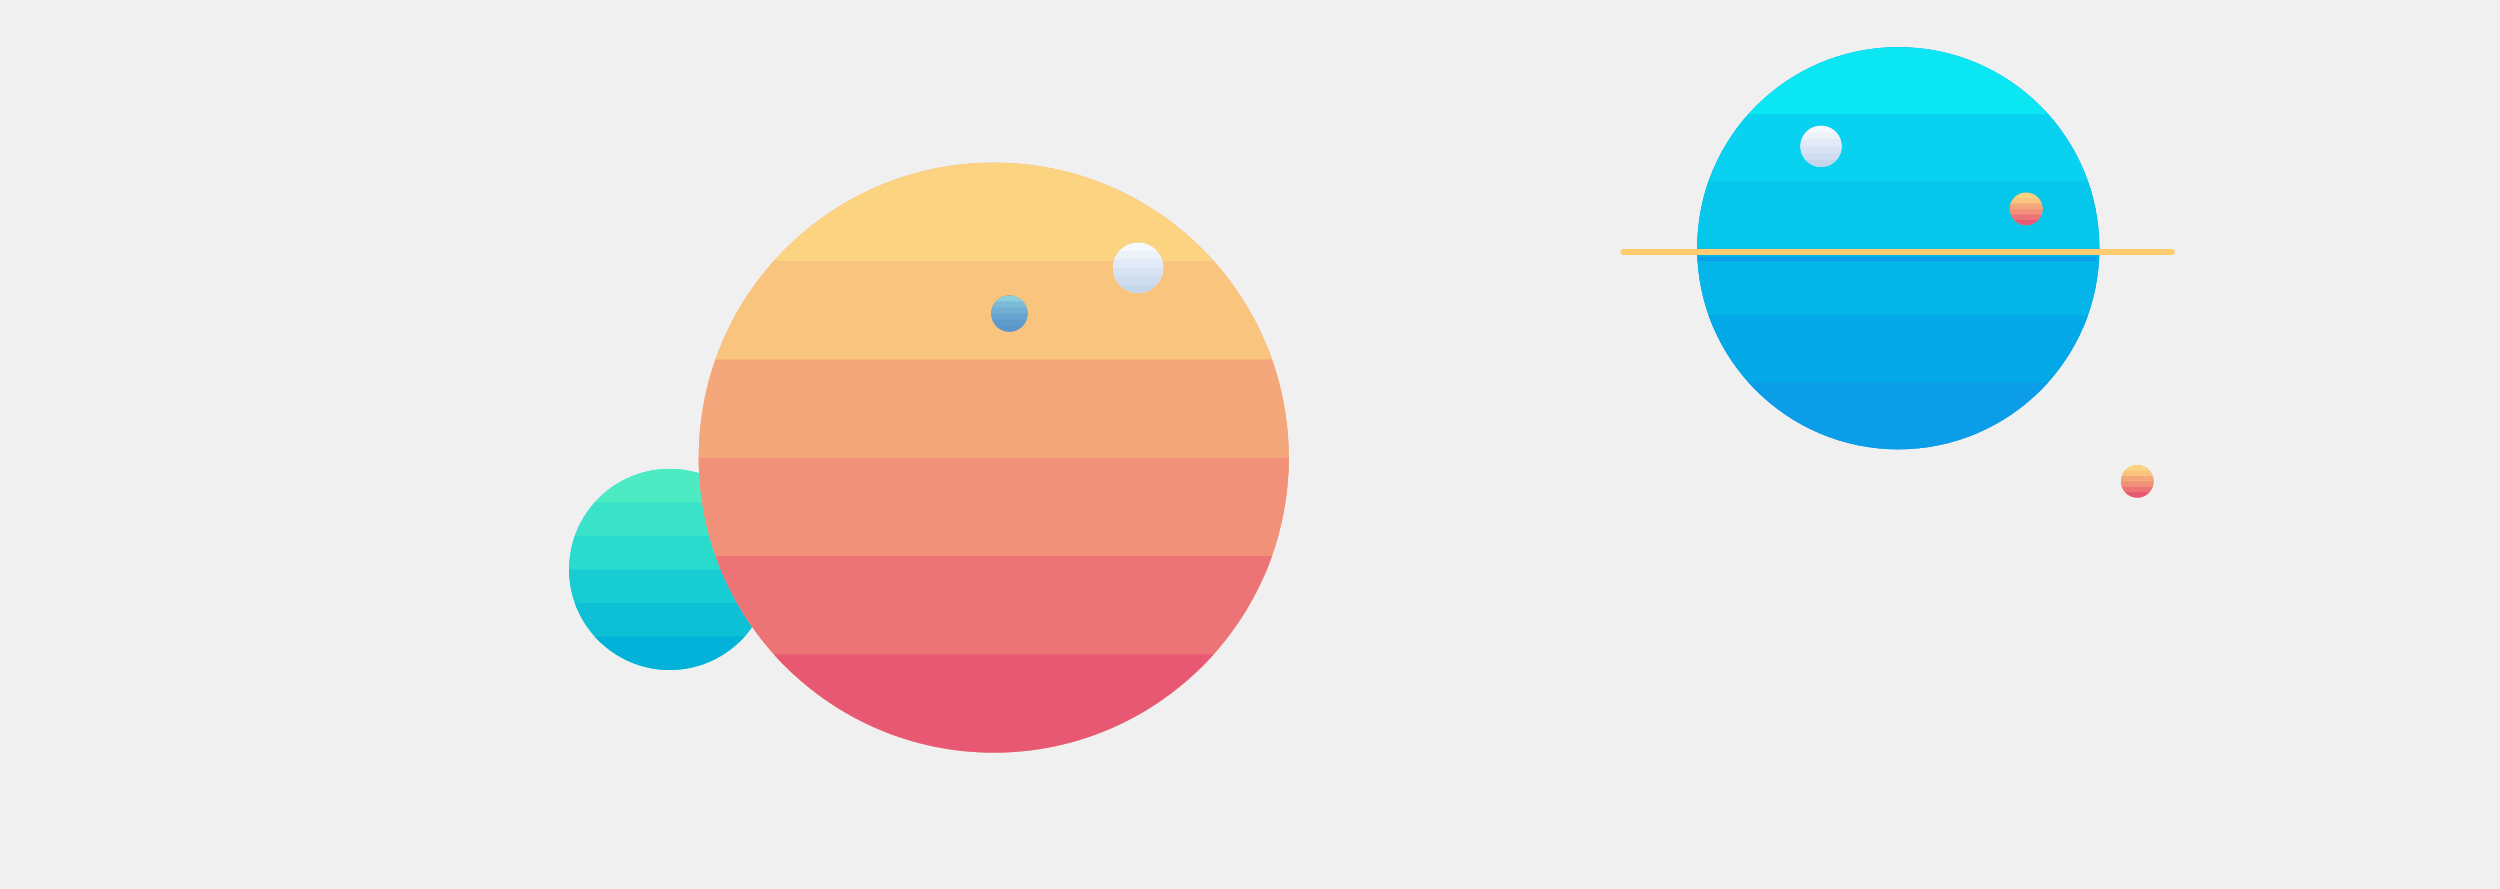
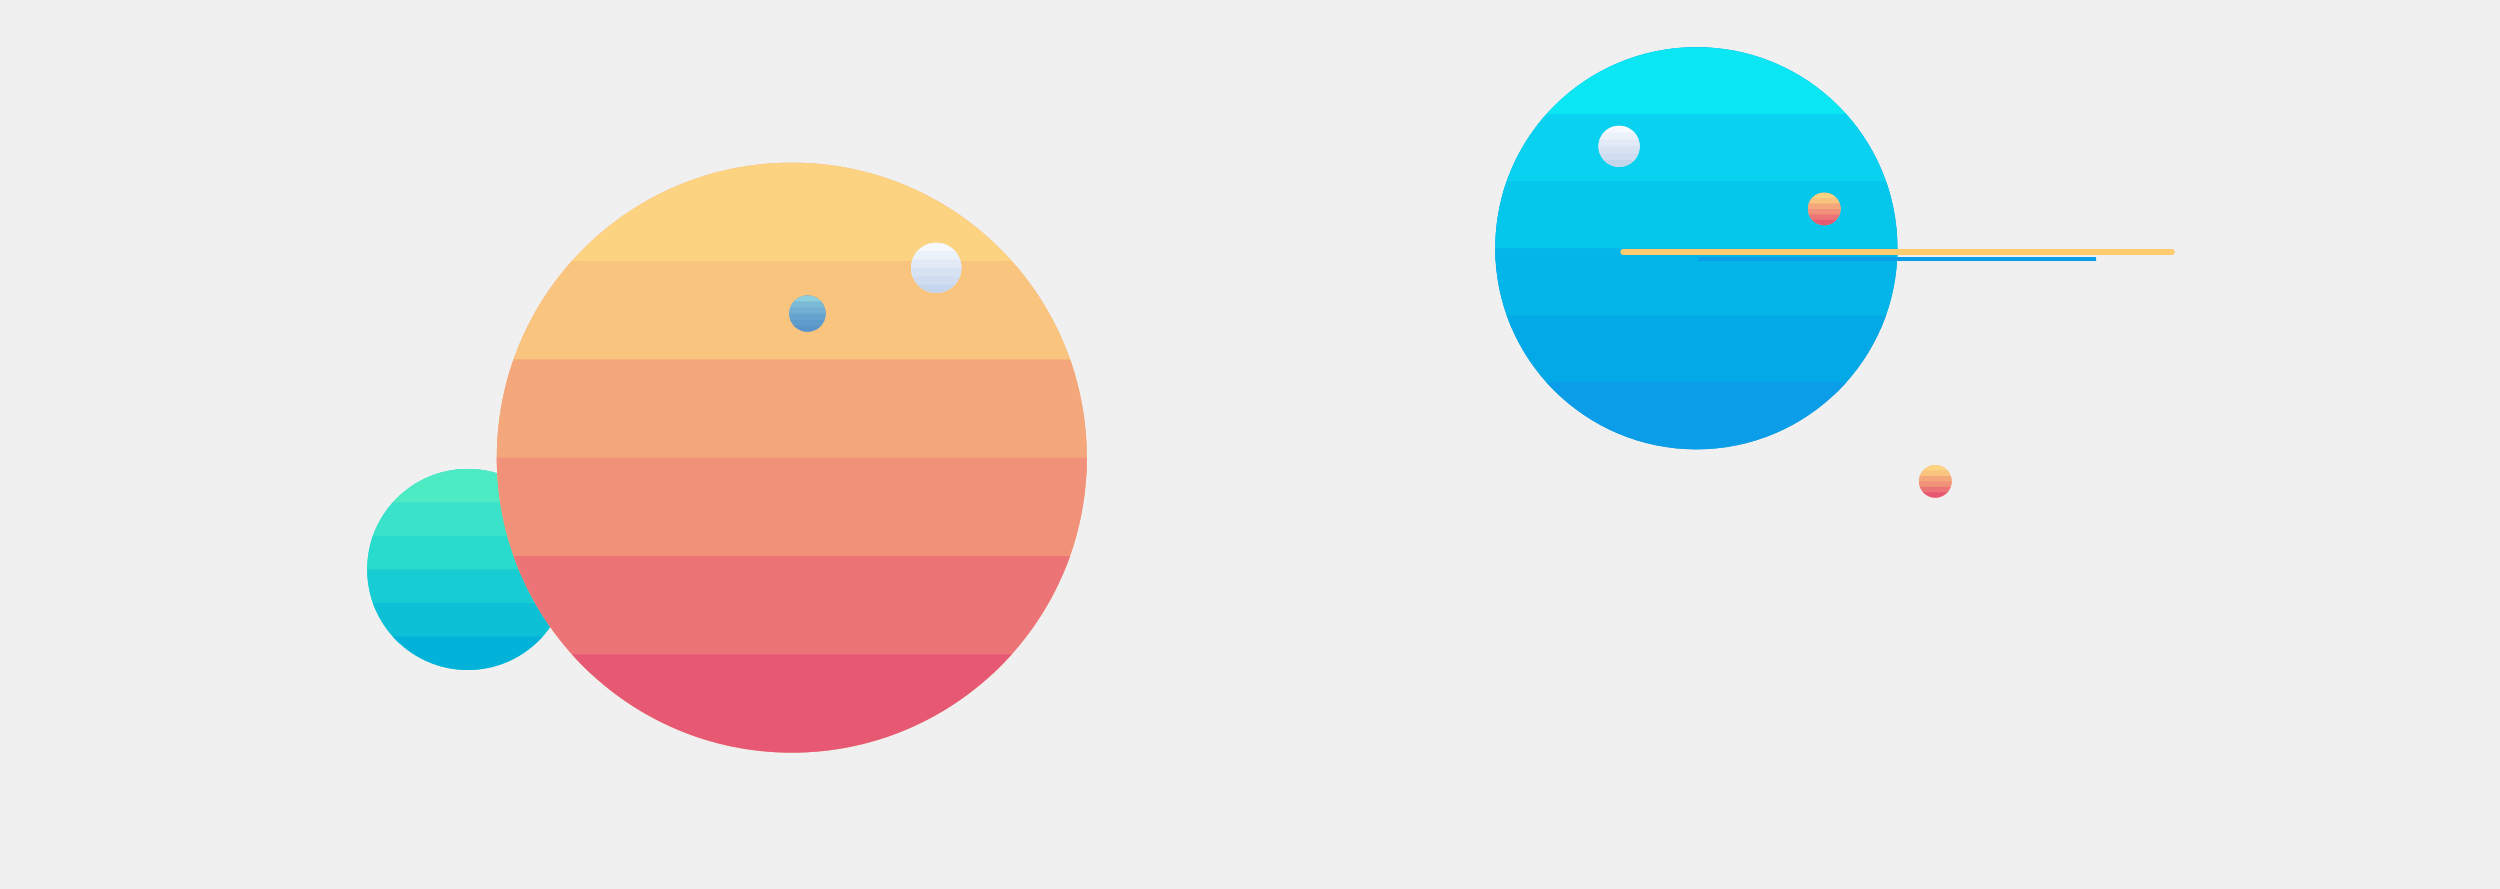
<svg xmlns="http://www.w3.org/2000/svg" xmlns:xlink="http://www.w3.org/1999/xlink" id="company-hero" viewBox="0 0 1238 440">
  <style>
    .Line {
        height: 1px;
        stroke-linecap: round;
        stroke-linejoin: round;
      }
  </style>
  <defs>
    <circle id="planet-shape" cx="31" cy="31" r="30" />
    <mask id="planet-mask" fill="#fff">
      <use xlink:href="#planet-shape" />
    </mask>
    <path id="planet-section-1" d="M0 1h62v12H0z" mask="url(#planet-mask)" />
    <path id="planet-section-2" d="M0 11h62v12H0z" mask="url(#planet-mask)" />
    <path id="planet-section-3" d="M0 21h62v12H0z" mask="url(#planet-mask)" />
    <path id="planet-section-4" d="M0 31h62v12H0z" mask="url(#planet-mask)" />
    <path id="planet-section-5" d="M0 41h62v12H0z" mask="url(#planet-mask)" />
    <path id="planet-section-6" d="M0 51h62v12H0z" mask="url(#planet-mask)" />
    <symbol id="planet-dark-grey">
      <use fill="#5E9CCC" xlink:href="#planet-shape" />
      <use fill="#8DCFDC" xlink:href="#planet-section-1" />
      <use fill="#7ABAD6" xlink:href="#planet-section-2" />
      <use fill="#72AFD3" xlink:href="#planet-section-3" />
      <use fill="#65A4CF" xlink:href="#planet-section-4" />
      <use fill="#5E9CCC" xlink:href="#planet-section-5" />
      <use fill="#5B94C8" xlink:href="#planet-section-6" />
    </symbol>
    <symbol id="planet-green">
      <use fill="#18D4D3" xlink:href="#planet-shape" />
      <use fill="#4DEBC3" xlink:href="#planet-section-1" />
      <use fill="#39E2C9" xlink:href="#planet-section-2" />
      <use fill="#29DBCD" xlink:href="#planet-section-3" />
      <use fill="#18CCD4" xlink:href="#planet-section-4" />
      <use fill="#0EC0D6" xlink:href="#planet-section-5" />
      <use fill="#03B2D9" xlink:href="#planet-section-6" />
    </symbol>
    <symbol id="planet-light-grey">
      <use fill="#E1EAF6" xlink:href="#planet-shape" />
      <use fill="#F5F9FD" xlink:href="#planet-section-1" />
      <use fill="#ECF2F9" xlink:href="#planet-section-2" />
      <use fill="#E1EAF6" xlink:href="#planet-section-3" />
      <use fill="#D7E3F2" xlink:href="#planet-section-4" />
      <use fill="#D0DDF0" xlink:href="#planet-section-5" />
      <use fill="#C4D5EC" xlink:href="#planet-section-6" />
    </symbol>
    <symbol id="planet-orange">
      <use fill="#F5A77C" xlink:href="#planet-shape" />
      <use fill="#FCD380" xlink:href="#planet-section-1" />
      <use fill="#F9C57E" xlink:href="#planet-section-2" />
      <use fill="#F5A77C" xlink:href="#planet-section-3" />
      <use fill="#F19179" xlink:href="#planet-section-4" />
      <use fill="#EC7376" xlink:href="#planet-section-5" />
      <use fill="#E75873" xlink:href="#planet-section-6" />
    </symbol>
    <symbol id="planet-blue">
      <use fill="#0196E2" xlink:href="#planet-shape" />
      <use fill="#0AE7F2" xlink:href="#planet-section-1" />
      <use fill="#08D2EF" xlink:href="#planet-section-2" />
      <use fill="#05C6EB" xlink:href="#planet-section-3" />
      <use fill="#04B5E9" xlink:href="#planet-section-4" />
      <use fill="#03A9E7" xlink:href="#planet-section-5" />
      <use fill="#0B9DE7" xlink:href="#planet-section-6" />
    </symbol>
  </defs>
  <g id="hero" fill="none" fill-rule="evenodd">
    <g id="lines">
      <rect class="Line" />
      <rect class="Line" />
      <rect class="Line" />
      <rect class="Line" />
      <rect class="Line" />
      <rect class="Line" />
      <rect class="Line" />
    </g>
    <g id="planet-half-hidden">
-       <use id="planet-green-1" xlink:href="#planet-green" transform="translate(280.164 230.54) scale(1.66)" />
+       <use id="planet-green-1" xlink:href="#planet-green" transform="translate(180.164 230.54) scale(1.66)" />
    </g>
    <g id="big-planet">
-       <use id="planet-orange-1" xlink:href="#planet-orange" transform="translate(341.135 75.665) scale(4.87)" />
+       <use id="planet-orange-1" xlink:href="#planet-orange" transform="translate(241.135 75.665) scale(4.87)" />
    </g>
    <g id="group-planets-1">
-       <use id="planet-light-grey-1" xlink:href="#planet-light-grey" transform="translate(550.712 119.734) scale(0.416)" />
-       <use id="planet-dark-grey-1" xlink:href="#planet-dark-grey" transform="translate(490.56 145.977) scale(0.3)" />
+       <use id="planet-light-grey-1" xlink:href="#planet-light-grey" transform="translate(450.712 119.734) scale(0.416)" />
+       <use id="planet-dark-grey-1" xlink:href="#planet-dark-grey" transform="translate(390.56 145.977) scale(0.3)" />
    </g>
    <g id="planet-blue-with-ring">
-       <use id="planet-blue-1" xlink:href="#planet-blue" transform="translate(837.1 20) scale(3.32)" />
+       <use id="planet-blue-1" xlink:href="#planet-blue" transform="translate(737.1 20) scale(3.32)" />
      <path stroke="#FFCD6F" stroke-width="3" d="M803.92 124.78h271.55" stroke-linecap="round" stroke-linejoin="round" />
      <path stroke="#0B9DE7" stroke-width="2" d="M842 128.27h195" stroke-linecap="square" />
    </g>
    <g id="moon-1">
-       <use id="planet-light-grey-2" xlink:href="#planet-light-grey" transform="translate(891.237 61.913) scale(0.34)" />
+       <use id="planet-light-grey-2" xlink:href="#planet-light-grey" transform="translate(791.237 61.913) scale(0.34)" />
    </g>
    <g id="moon-2">
-       <use id="planet-orange-2" xlink:href="#planet-orange" transform="translate(995.003 95.093) scale(0.27)" />
+       <use id="planet-orange-2" xlink:href="#planet-orange" transform="translate(895.003 95.093) scale(0.27)" />
    </g>
    <g id="moon-3">
-       <use id="planet-orange-3" xlink:href="#planet-orange" transform="translate(1050 230) scale(0.27)" />
+       <use id="planet-orange-3" xlink:href="#planet-orange" transform="translate(950 230) scale(0.27)" />
    </g>
    <path id="orbit-moons-1" d="M0 0a2,1 0 1,0 4,0a2,1 0 1,0 -4,0" fill="none" />
    <path id="orbit-big-planet" d="M0 0v10z" fill="none" />
    <path id="orbit-half-hidden" d="M0 0h10z" fill="none" />
  </g>
</svg>
